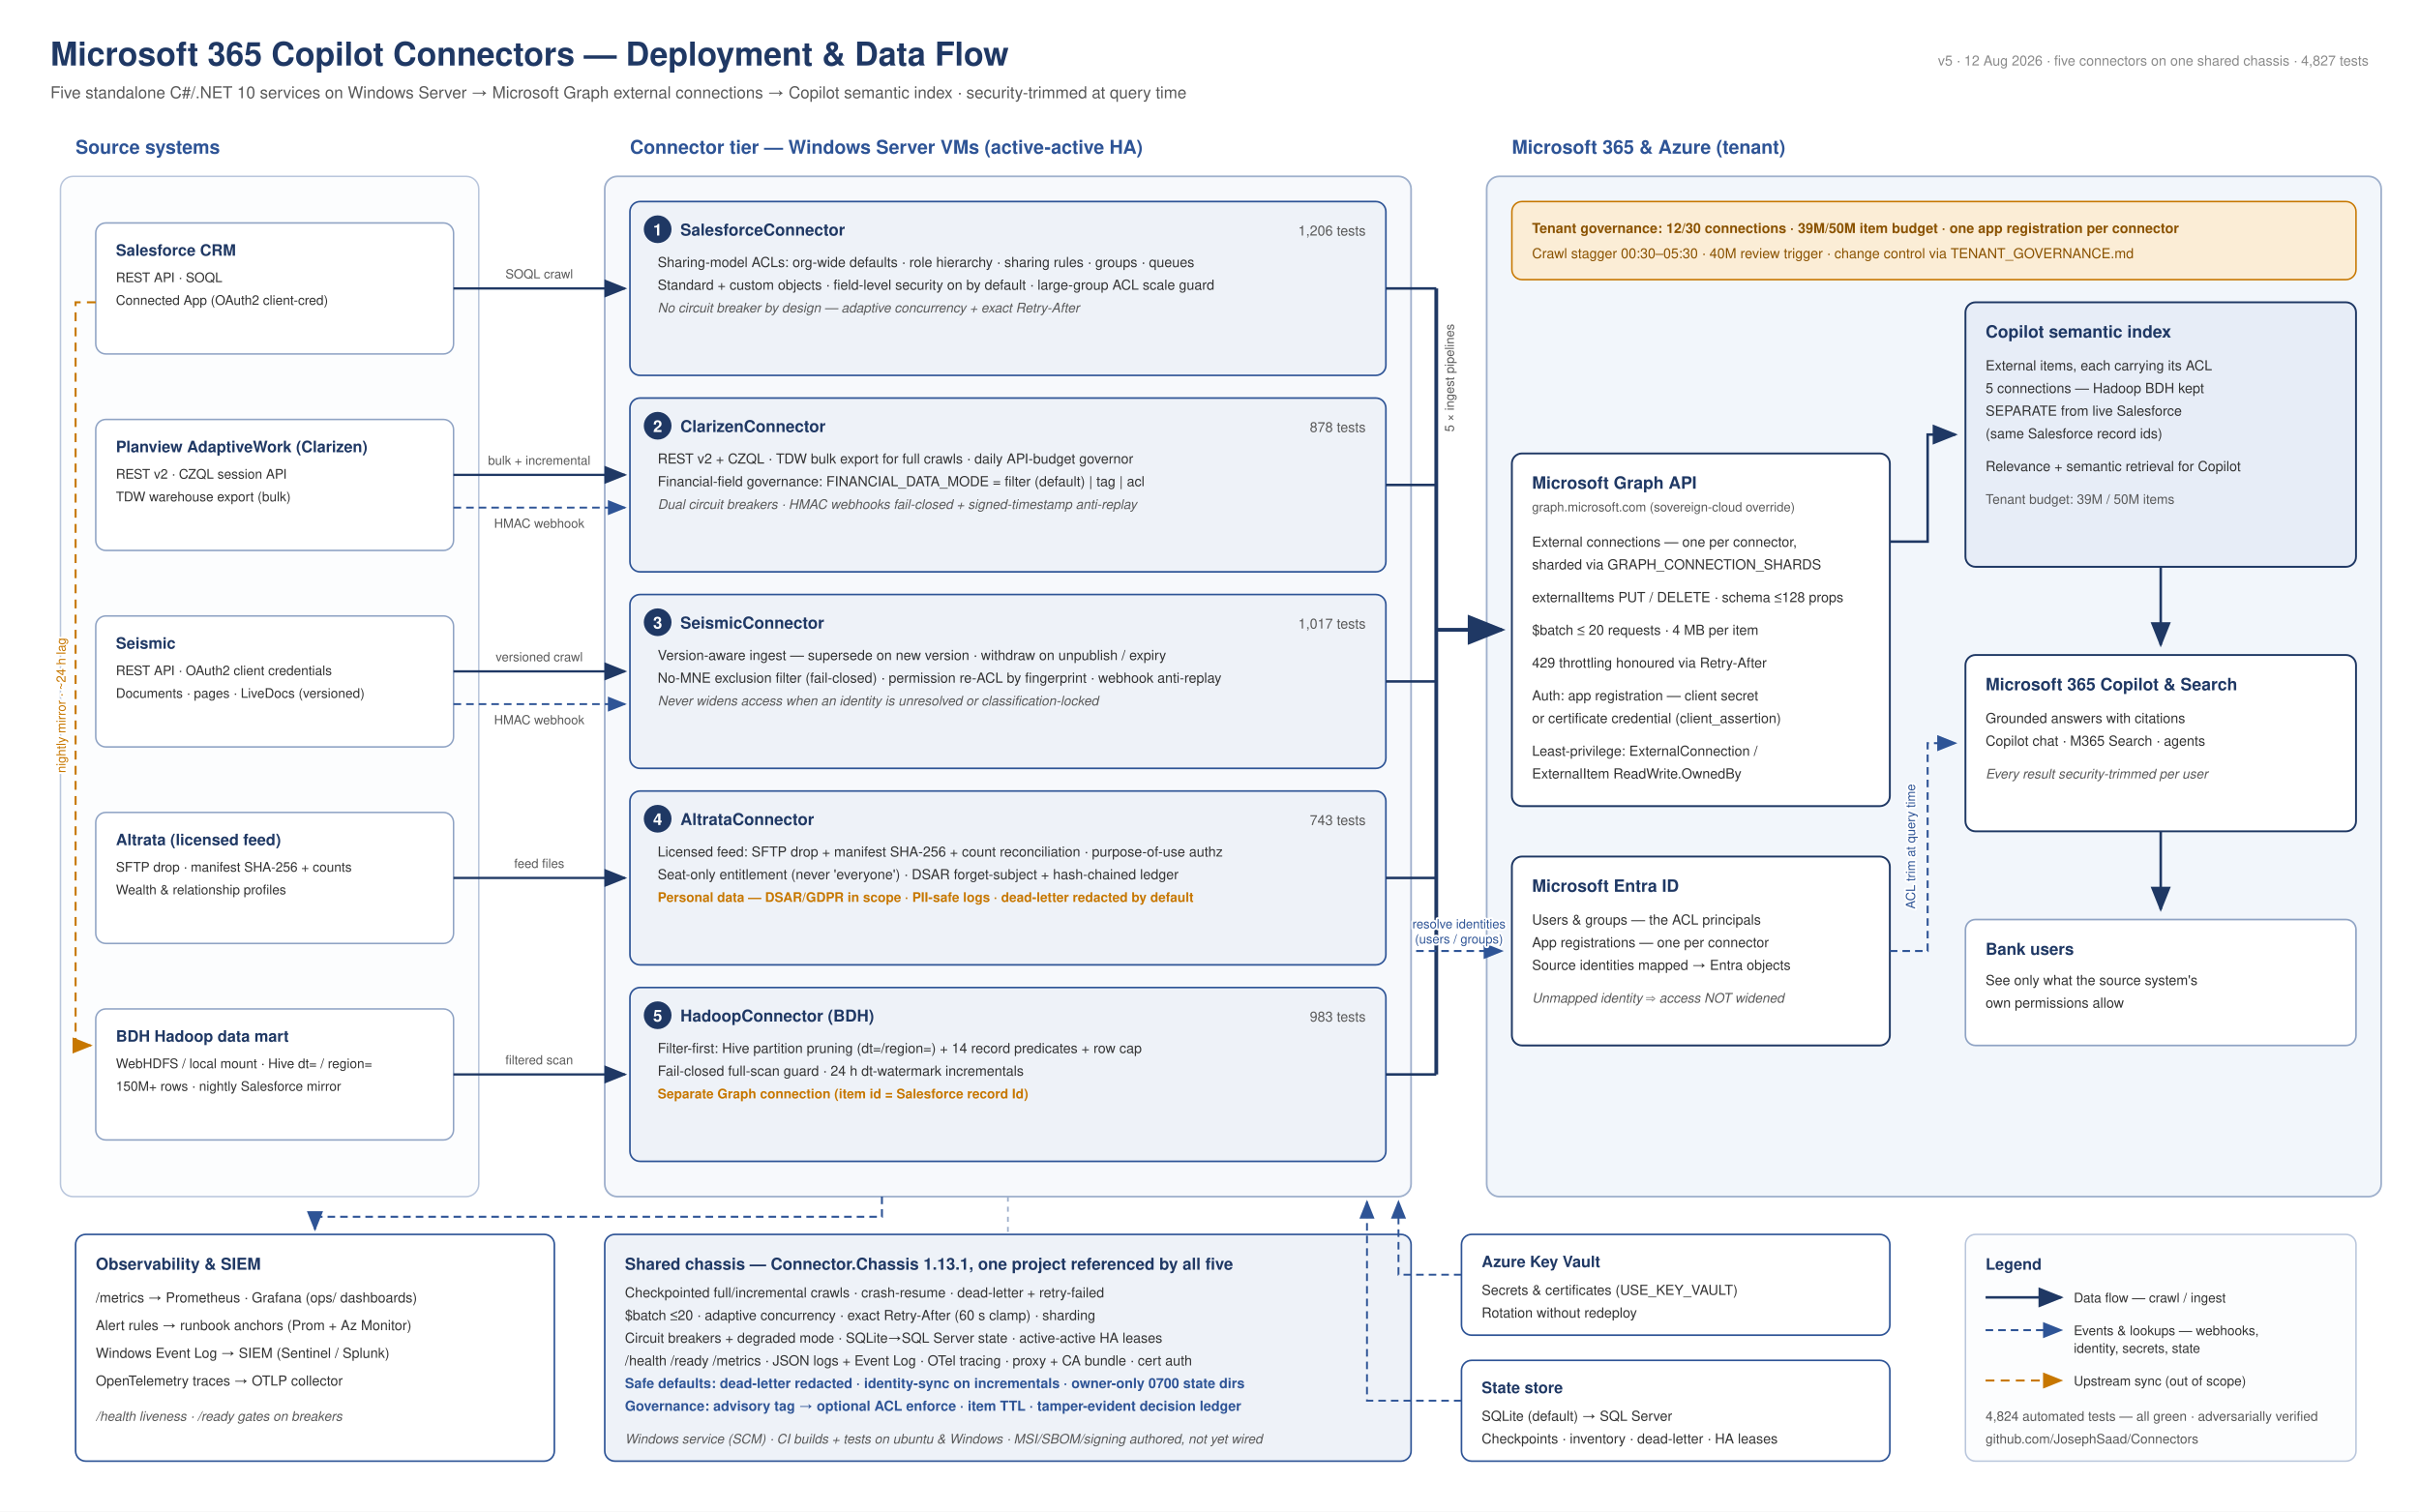
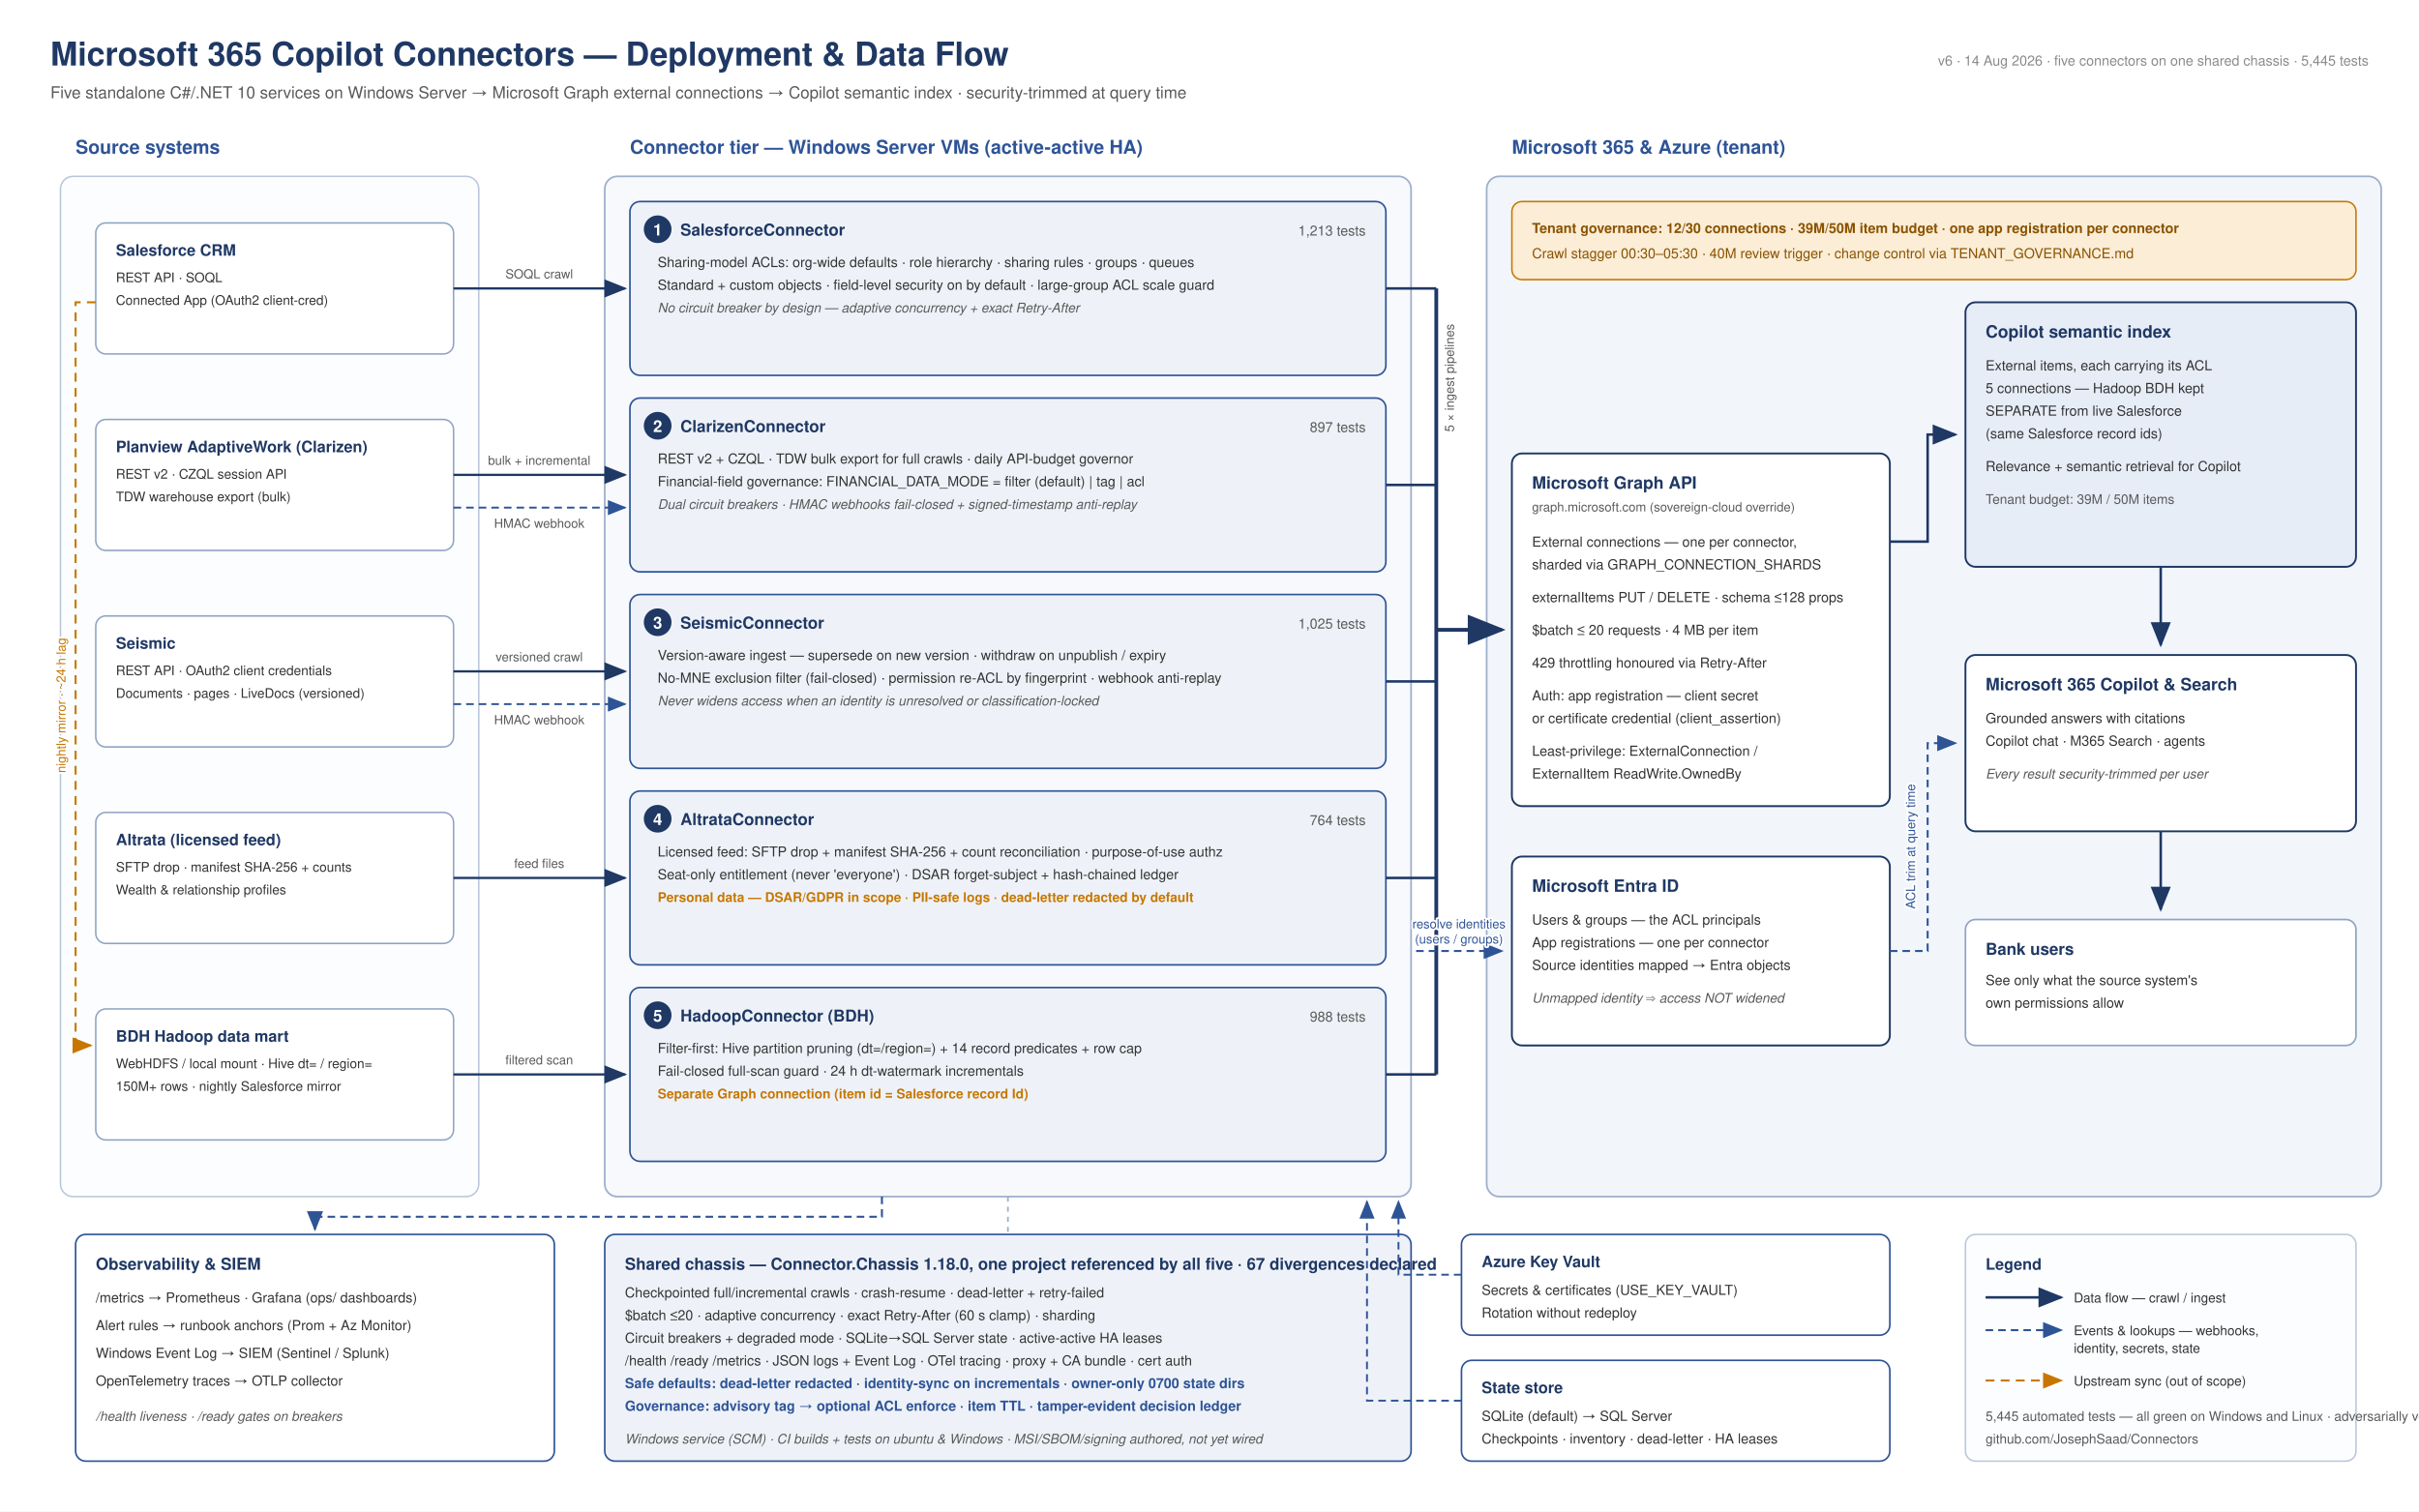
<svg xmlns="http://www.w3.org/2000/svg" width="1920" height="1200" viewBox="0 0 1920 1200" font-family="'Helvetica Neue', Helvetica, Arial, sans-serif">
  <defs>
    <marker id="arr" markerWidth="10" markerHeight="8" refX="9" refY="4" orient="auto">
      <path d="M0,0 L10,4 L0,8 z" fill="#1F3864" />
    </marker>
    <marker id="arrB" markerWidth="10" markerHeight="8" refX="9" refY="4" orient="auto">
      <path d="M0,0 L10,4 L0,8 z" fill="#2E5496" />
    </marker>
    <marker id="arrA" markerWidth="10" markerHeight="8" refX="9" refY="4" orient="auto">
      <path d="M0,0 L10,4 L0,8 z" fill="#C77700" />
    </marker>
    <style>
      .halo { paint-order: stroke; stroke: #ffffff; stroke-width: 3px; stroke-linejoin: round; }
    </style>
  </defs>
  <rect x="0" y="0" width="1920" height="1200" fill="#FFFFFF" />
  <text x="40" y="52" font-size="26" font-weight="bold" fill="#1F3864">Microsoft 365 Copilot Connectors — Deployment &amp; Data Flow</text>
  <text x="40" y="78" font-size="13" fill="#595959">Five standalone C#/.NET 10 services on Windows Server  →  Microsoft Graph external connections  →  Copilot semantic index · security-trimmed at query time</text>
-   <text x="1880" y="52" font-size="11" fill="#8A8A8A" text-anchor="end">v5 · 12 Aug 2026 · five connectors on one shared chassis · 4,827 tests</text>
+   <text x="1880" y="52" font-size="11" fill="#8A8A8A" text-anchor="end">v6 · 14 Aug 2026 · five connectors on one shared chassis · 5,445 tests</text>
  <text x="60" y="122" font-size="15" font-weight="bold" fill="#2E5496">Source systems</text>
  <text x="500" y="122" font-size="15" font-weight="bold" fill="#2E5496">Connector tier — Windows Server VMs (active-active HA)</text>
  <text x="1200" y="122" font-size="15" font-weight="bold" fill="#2E5496">Microsoft 365 &amp; Azure (tenant)</text>
  <rect x="48" y="140" width="332" height="810" rx="10" fill="#FCFDFE" stroke="#B9C6DC" stroke-width="1.2" />
  <rect x="480" y="140" width="640" height="810" rx="10" fill="#F7F9FC" stroke="#9FB0CC" stroke-width="1.4" />
  <rect x="1180" y="140" width="710" height="810" rx="10" fill="#F2F6FB" stroke="#9FB0CC" stroke-width="1.4" />
  <g font-size="10.5" fill="#333333">
    <rect x="76" y="177" width="284" height="104" rx="8" fill="#FFFFFF" stroke="#8FA3C4" stroke-width="1.2" />
    <text x="92" y="203" font-size="12.5" font-weight="bold" fill="#1F3864">Salesforce CRM</text>
    <text x="92" y="224">REST API · SOQL</text>
    <text x="92" y="242">Connected App (OAuth2 client-cred)</text>
    <rect x="76" y="333" width="284" height="104" rx="8" fill="#FFFFFF" stroke="#8FA3C4" stroke-width="1.2" />
    <text x="92" y="359" font-size="12.5" font-weight="bold" fill="#1F3864">Planview AdaptiveWork (Clarizen)</text>
    <text x="92" y="380">REST v2 · CZQL session API</text>
    <text x="92" y="398">TDW warehouse export (bulk)</text>
    <rect x="76" y="489" width="284" height="104" rx="8" fill="#FFFFFF" stroke="#8FA3C4" stroke-width="1.2" />
    <text x="92" y="515" font-size="12.5" font-weight="bold" fill="#1F3864">Seismic</text>
    <text x="92" y="536">REST API · OAuth2 client credentials</text>
    <text x="92" y="554">Documents · pages · LiveDocs (versioned)</text>
    <rect x="76" y="645" width="284" height="104" rx="8" fill="#FFFFFF" stroke="#8FA3C4" stroke-width="1.2" />
    <text x="92" y="671" font-size="12.5" font-weight="bold" fill="#1F3864">Altrata (licensed feed)</text>
    <text x="92" y="692">SFTP drop · manifest SHA-256 + counts</text>
    <text x="92" y="710">Wealth &amp; relationship profiles</text>
    <rect x="76" y="801" width="284" height="104" rx="8" fill="#FFFFFF" stroke="#8FA3C4" stroke-width="1.2" />
    <text x="92" y="827" font-size="12.5" font-weight="bold" fill="#1F3864">BDH Hadoop data mart</text>
    <text x="92" y="848">WebHDFS / local mount · Hive dt= / region=</text>
    <text x="92" y="866">150M+ rows · nightly Salesforce mirror</text>
  </g>
  <path d="M 76 240 H 60 V 830 H 72" fill="none" stroke="#C77700" stroke-width="1.6" stroke-dasharray="7 5" marker-end="url(#arrA)" />
  <text transform="rotate(-90 52 560)" x="52" y="560" font-size="10" fill="#C77700" text-anchor="middle" class="halo">nightly mirror · ~24 h lag</text>
  <g>
    <rect x="500" y="160" width="600" height="138" rx="8" fill="#EEF2F8" stroke="#2E5496" stroke-width="1.3" />
    <circle cx="522" cy="182" r="11" fill="#1F3864" />
    <text x="522" y="187" font-size="13" font-weight="bold" fill="#FFFFFF" text-anchor="middle">1</text>
    <text x="540" y="187" font-size="13" font-weight="bold" fill="#1F3864">SalesforceConnector</text>
-     <text x="1084" y="187" font-size="11" fill="#595959" text-anchor="end">1,206 tests</text>
+     <text x="1084" y="187" font-size="11" fill="#595959" text-anchor="end">1,213 tests</text>
    <text x="522" y="212" font-size="11" fill="#333333">Sharing-model ACLs: org-wide defaults · role hierarchy · sharing rules · groups · queues</text>
    <text x="522" y="230" font-size="11" fill="#333333">Standard + custom objects · field-level security on by default · large-group ACL scale guard</text>
    <text x="522" y="248" font-size="10.5" font-style="italic" fill="#595959">No circuit breaker by design — adaptive concurrency + exact Retry-After</text>
    <rect x="500" y="316" width="600" height="138" rx="8" fill="#EEF2F8" stroke="#2E5496" stroke-width="1.3" />
    <circle cx="522" cy="338" r="11" fill="#1F3864" />
    <text x="522" y="343" font-size="13" font-weight="bold" fill="#FFFFFF" text-anchor="middle">2</text>
    <text x="540" y="343" font-size="13" font-weight="bold" fill="#1F3864">ClarizenConnector</text>
-     <text x="1084" y="343" font-size="11" fill="#595959" text-anchor="end">878 tests</text>
+     <text x="1084" y="343" font-size="11" fill="#595959" text-anchor="end">897 tests</text>
    <text x="522" y="368" font-size="11" fill="#333333">REST v2 + CZQL · TDW bulk export for full crawls · daily API-budget governor</text>
    <text x="522" y="386" font-size="11" fill="#333333">Financial-field governance: FINANCIAL_DATA_MODE = filter (default) | tag | acl</text>
    <text x="522" y="404" font-size="10.5" font-style="italic" fill="#595959">Dual circuit breakers · HMAC webhooks fail-closed + signed-timestamp anti-replay</text>
    <rect x="500" y="472" width="600" height="138" rx="8" fill="#EEF2F8" stroke="#2E5496" stroke-width="1.3" />
    <circle cx="522" cy="494" r="11" fill="#1F3864" />
    <text x="522" y="499" font-size="13" font-weight="bold" fill="#FFFFFF" text-anchor="middle">3</text>
    <text x="540" y="499" font-size="13" font-weight="bold" fill="#1F3864">SeismicConnector</text>
-     <text x="1084" y="499" font-size="11" fill="#595959" text-anchor="end">1,017 tests</text>
+     <text x="1084" y="499" font-size="11" fill="#595959" text-anchor="end">1,025 tests</text>
    <text x="522" y="524" font-size="11" fill="#333333">Version-aware ingest — supersede on new version · withdraw on unpublish / expiry</text>
    <text x="522" y="542" font-size="11" fill="#333333">No-MNE exclusion filter (fail-closed) · permission re-ACL by fingerprint · webhook anti-replay</text>
    <text x="522" y="560" font-size="10.5" font-style="italic" fill="#595959">Never widens access when an identity is unresolved or classification-locked</text>
    <rect x="500" y="628" width="600" height="138" rx="8" fill="#EEF2F8" stroke="#2E5496" stroke-width="1.3" />
    <circle cx="522" cy="650" r="11" fill="#1F3864" />
    <text x="522" y="655" font-size="13" font-weight="bold" fill="#FFFFFF" text-anchor="middle">4</text>
    <text x="540" y="655" font-size="13" font-weight="bold" fill="#1F3864">AltrataConnector</text>
-     <text x="1084" y="655" font-size="11" fill="#595959" text-anchor="end">743 tests</text>
+     <text x="1084" y="655" font-size="11" fill="#595959" text-anchor="end">764 tests</text>
    <text x="522" y="680" font-size="11" fill="#333333">Licensed feed: SFTP drop + manifest SHA-256 + count reconciliation · purpose-of-use authz</text>
    <text x="522" y="698" font-size="11" fill="#333333">Seat-only entitlement (never 'everyone') · DSAR forget-subject + hash-chained ledger</text>
    <text x="522" y="716" font-size="10.5" font-weight="bold" fill="#C77700">Personal data — DSAR/GDPR in scope · PII-safe logs · dead-letter redacted by default</text>
    <rect x="500" y="784" width="600" height="138" rx="8" fill="#EEF2F8" stroke="#2E5496" stroke-width="1.3" />
    <circle cx="522" cy="806" r="11" fill="#1F3864" />
    <text x="522" y="811" font-size="13" font-weight="bold" fill="#FFFFFF" text-anchor="middle">5</text>
    <text x="540" y="811" font-size="13" font-weight="bold" fill="#1F3864">HadoopConnector (BDH)</text>
-     <text x="1084" y="811" font-size="11" fill="#595959" text-anchor="end">983 tests</text>
+     <text x="1084" y="811" font-size="11" fill="#595959" text-anchor="end">988 tests</text>
    <text x="522" y="836" font-size="11" fill="#333333">Filter-first: Hive partition pruning (dt=/region=) + 14 record predicates + row cap</text>
    <text x="522" y="854" font-size="11" fill="#333333">Fail-closed full-scan guard · 24 h dt-watermark incrementals</text>
    <text x="522" y="872" font-size="10.5" font-weight="bold" fill="#C77700">Separate Graph connection (item id = Salesforce record Id)</text>
  </g>
  <g font-size="10" fill="#595959">
    <line x1="360" y1="229" x2="496" y2="229" stroke="#1F3864" stroke-width="1.8" marker-end="url(#arr)" />
    <text x="428" y="221" text-anchor="middle" class="halo">SOQL crawl</text>
    <line x1="360" y1="377" x2="496" y2="377" stroke="#1F3864" stroke-width="1.8" marker-end="url(#arr)" />
    <text x="428" y="369" text-anchor="middle" class="halo">bulk + incremental</text>
    <line x1="360" y1="403" x2="496" y2="403" stroke="#2E5496" stroke-width="1.5" stroke-dasharray="6 4" marker-end="url(#arrB)" />
    <text x="428" y="419" text-anchor="middle" class="halo">HMAC webhook</text>
    <line x1="360" y1="533" x2="496" y2="533" stroke="#1F3864" stroke-width="1.8" marker-end="url(#arr)" />
    <text x="428" y="525" text-anchor="middle" class="halo">versioned crawl</text>
    <line x1="360" y1="559" x2="496" y2="559" stroke="#2E5496" stroke-width="1.5" stroke-dasharray="6 4" marker-end="url(#arrB)" />
    <text x="428" y="575" text-anchor="middle" class="halo">HMAC webhook</text>
    <line x1="360" y1="697" x2="496" y2="697" stroke="#1F3864" stroke-width="1.8" marker-end="url(#arr)" />
    <text x="428" y="689" text-anchor="middle" class="halo">feed files</text>
    <line x1="360" y1="853" x2="496" y2="853" stroke="#1F3864" stroke-width="1.8" marker-end="url(#arr)" />
    <text x="428" y="845" text-anchor="middle" class="halo">filtered scan</text>
  </g>
  <g stroke="#1F3864">
    <line x1="1100" y1="229" x2="1140" y2="229" stroke-width="2" />
    <line x1="1100" y1="385" x2="1140" y2="385" stroke-width="2" />
    <line x1="1100" y1="541" x2="1140" y2="541" stroke-width="2" />
    <line x1="1100" y1="697" x2="1140" y2="697" stroke-width="2" />
    <line x1="1100" y1="853" x2="1140" y2="853" stroke-width="2" />
    <line x1="1140" y1="229" x2="1140" y2="853" stroke-width="3" />
    <line x1="1140" y1="500" x2="1192" y2="500" stroke-width="3" marker-end="url(#arr)" />
  </g>
  <text transform="rotate(-90 1154 300)" x="1154" y="300" font-size="10" fill="#595959" text-anchor="middle" class="halo">5 × ingest pipelines</text>
  <rect x="1200" y="160" width="670" height="62" rx="8" fill="#FBEDD6" stroke="#C77700" stroke-width="1.2" />
  <text x="1216" y="185" font-size="11" font-weight="bold" fill="#8A5200">Tenant governance:  12/30 connections · 39M/50M item budget · one app registration per connector</text>
  <text x="1216" y="205" font-size="11" fill="#8A5200">Crawl stagger 00:30–05:30 · 40M review trigger · change control via TENANT_GOVERNANCE.md</text>
  <rect x="1200" y="360" width="300" height="280" rx="8" fill="#FFFFFF" stroke="#1F3864" stroke-width="1.5" />
  <text x="1216" y="388" font-size="13.5" font-weight="bold" fill="#1F3864">Microsoft Graph API</text>
  <text x="1216" y="406" font-size="10" fill="#595959">graph.microsoft.com (sovereign-cloud override)</text>
  <g font-size="11" fill="#333333">
    <text x="1216" y="434">External connections — one per connector,</text>
    <text x="1216" y="452">sharded via GRAPH_CONNECTION_SHARDS</text>
    <text x="1216" y="478">externalItems PUT / DELETE · schema ≤128 props</text>
    <text x="1216" y="504">$batch ≤ 20 requests · 4 MB per item</text>
    <text x="1216" y="530">429 throttling honoured via Retry-After</text>
    <text x="1216" y="556">Auth: app registration — client secret</text>
    <text x="1216" y="574">or certificate credential (client_assertion)</text>
    <text x="1216" y="600">Least-privilege: ExternalConnection / </text>
    <text x="1216" y="618">ExternalItem ReadWrite.OwnedBy</text>
  </g>
  <rect x="1200" y="680" width="300" height="150" rx="8" fill="#FFFFFF" stroke="#1F3864" stroke-width="1.5" />
  <text x="1216" y="708" font-size="13.5" font-weight="bold" fill="#1F3864">Microsoft Entra ID</text>
  <g font-size="11" fill="#333333">
    <text x="1216" y="734">Users &amp; groups — the ACL principals</text>
    <text x="1216" y="752">App registrations — one per connector</text>
    <text x="1216" y="770">Source identities mapped → Entra objects</text>
    <text x="1216" y="796" font-size="10.5" font-style="italic" fill="#595959">Unmapped identity ⇒ access NOT widened</text>
  </g>
  <rect x="1560" y="240" width="310" height="210" rx="8" fill="#E7EDF7" stroke="#1F3864" stroke-width="1.5" />
  <text x="1576" y="268" font-size="13.5" font-weight="bold" fill="#1F3864">Copilot semantic index</text>
  <g font-size="11" fill="#333333">
    <text x="1576" y="294">External items, each carrying its ACL</text>
    <text x="1576" y="312">5 connections — Hadoop BDH kept</text>
    <text x="1576" y="330">SEPARATE from live Salesforce</text>
    <text x="1576" y="348">(same Salesforce record ids)</text>
    <text x="1576" y="374">Relevance + semantic retrieval for Copilot</text>
    <text x="1576" y="400" font-size="10.5" fill="#595959">Tenant budget: 39M / 50M items</text>
  </g>
  <rect x="1560" y="520" width="310" height="140" rx="8" fill="#FFFFFF" stroke="#1F3864" stroke-width="1.5" />
  <text x="1576" y="548" font-size="13.5" font-weight="bold" fill="#1F3864">Microsoft 365 Copilot &amp; Search</text>
  <g font-size="11" fill="#333333">
    <text x="1576" y="574">Grounded answers with citations</text>
    <text x="1576" y="592">Copilot chat · M365 Search · agents</text>
    <text x="1576" y="618" font-size="10.5" font-style="italic" fill="#595959">Every result security-trimmed per user</text>
  </g>
  <rect x="1560" y="730" width="310" height="100" rx="8" fill="#FFFFFF" stroke="#8FA3C4" stroke-width="1.3" />
  <text x="1576" y="758" font-size="13" font-weight="bold" fill="#1F3864">Bank users</text>
  <text x="1576" y="782" font-size="11" fill="#333333">See only what the source system's</text>
  <text x="1576" y="800" font-size="11" fill="#333333">own permissions allow</text>
  <path d="M 1500 430 H 1530 V 345 H 1552" fill="none" stroke="#1F3864" stroke-width="2" marker-end="url(#arr)" />
  <line x1="1715" y1="450" x2="1715" y2="512" stroke="#1F3864" stroke-width="2" marker-end="url(#arr)" />
  <line x1="1715" y1="660" x2="1715" y2="722" stroke="#1F3864" stroke-width="2" marker-end="url(#arr)" />
  <path d="M 1500 755 H 1530 V 590 H 1552" fill="none" stroke="#2E5496" stroke-width="1.6" stroke-dasharray="6 4" marker-end="url(#arrB)" />
  <text transform="rotate(-90 1520 672)" x="1520" y="672" font-size="10" fill="#2E5496" text-anchor="middle" class="halo">ACL trim at query time</text>
  <path d="M 1124 755 H 1192" fill="none" stroke="#2E5496" stroke-width="1.6" stroke-dasharray="6 4" marker-end="url(#arrB)" />
  <text x="1158" y="737" font-size="10" fill="#2E5496" text-anchor="middle" class="halo">resolve identities</text>
  <text x="1158" y="749" font-size="10" fill="#2E5496" text-anchor="middle" class="halo">(users / groups)</text>
  <rect x="60" y="980" width="380" height="180" rx="8" fill="#FFFFFF" stroke="#2E5496" stroke-width="1.3" />
  <text x="76" y="1008" font-size="13" font-weight="bold" fill="#1F3864">Observability &amp; SIEM</text>
  <g font-size="11" fill="#333333">
    <text x="76" y="1034">/metrics → Prometheus · Grafana (ops/ dashboards)</text>
    <text x="76" y="1056">Alert rules → runbook anchors (Prom + Az Monitor)</text>
    <text x="76" y="1078">Windows Event Log → SIEM (Sentinel / Splunk)</text>
    <text x="76" y="1100">OpenTelemetry traces → OTLP collector</text>
    <text x="76" y="1128" font-size="10.5" font-style="italic" fill="#595959">/health liveness · /ready gates on breakers</text>
  </g>
  <path d="M 700 950 V 966 H 250 V 976" fill="none" stroke="#2E5496" stroke-width="1.6" stroke-dasharray="6 4" marker-end="url(#arrB)" />
  <rect x="480" y="980" width="640" height="180" rx="8" fill="#EEF2F8" stroke="#2E5496" stroke-width="1.3" />
-   <text x="496" y="1008" font-size="13" font-weight="bold" fill="#1F3864">Shared chassis — Connector.Chassis 1.13.1, one project referenced by all five</text>
+   <text x="496" y="1008" font-size="13" font-weight="bold" fill="#1F3864">Shared chassis — Connector.Chassis 1.18.0, one project referenced by all five · 67 divergences declared</text>
  <g font-size="11" fill="#333333">
    <text x="496" y="1030">Checkpointed full/incremental crawls · crash-resume · dead-letter + retry-failed</text>
    <text x="496" y="1048">$batch ≤20 · adaptive concurrency · exact Retry-After (60 s clamp) · sharding</text>
    <text x="496" y="1066">Circuit breakers + degraded mode · SQLite→SQL Server state · active-active HA leases</text>
    <text x="496" y="1084">/health /ready /metrics · JSON logs + Event Log · OTel tracing · proxy + CA bundle · cert auth</text>
    <text x="496" y="1102" font-weight="bold" fill="#2E5496">Safe defaults: dead-letter redacted · identity-sync on incrementals · owner-only 0700 state dirs</text>
    <text x="496" y="1120" font-weight="bold" fill="#2E5496">Governance: advisory tag → optional ACL enforce · item TTL · tamper-evident decision ledger</text>
    <text x="496" y="1146" font-size="10.5" font-style="italic" fill="#595959">Windows service (SCM) · CI builds + tests on ubuntu &amp; Windows · MSI/SBOM/signing authored, not yet wired</text>
  </g>
  <line x1="800" y1="950" x2="800" y2="980" stroke="#9FB0CC" stroke-width="1.4" stroke-dasharray="4 4" />
  <rect x="1160" y="980" width="340" height="80" rx="8" fill="#FFFFFF" stroke="#2E5496" stroke-width="1.3" />
  <text x="1176" y="1006" font-size="12.5" font-weight="bold" fill="#1F3864">Azure Key Vault</text>
  <text x="1176" y="1028" font-size="11" fill="#333333">Secrets &amp; certificates (USE_KEY_VAULT)</text>
  <text x="1176" y="1046" font-size="11" fill="#333333">Rotation without redeploy</text>
  <path d="M 1160 1012 H 1110 V 954" fill="none" stroke="#2E5496" stroke-width="1.5" stroke-dasharray="6 4" marker-end="url(#arrB)" />
  <rect x="1160" y="1080" width="340" height="80" rx="8" fill="#FFFFFF" stroke="#2E5496" stroke-width="1.3" />
  <text x="1176" y="1106" font-size="12.5" font-weight="bold" fill="#1F3864">State store</text>
  <text x="1176" y="1128" font-size="11" fill="#333333">SQLite (default) → SQL Server</text>
  <text x="1176" y="1146" font-size="11" fill="#333333">Checkpoints · inventory · dead-letter · HA leases</text>
  <path d="M 1160 1112 H 1085 V 954" fill="none" stroke="#2E5496" stroke-width="1.5" stroke-dasharray="6 4" marker-end="url(#arrB)" />
  <rect x="1560" y="980" width="310" height="180" rx="8" fill="#FCFDFE" stroke="#B9C6DC" stroke-width="1.2" />
  <text x="1576" y="1008" font-size="12.5" font-weight="bold" fill="#1F3864">Legend</text>
  <line x1="1576" y1="1030" x2="1636" y2="1030" stroke="#1F3864" stroke-width="2" marker-end="url(#arr)" />
  <text x="1646" y="1034" font-size="10.5" fill="#333333">Data flow — crawl / ingest</text>
  <line x1="1576" y1="1056" x2="1636" y2="1056" stroke="#2E5496" stroke-width="1.6" stroke-dasharray="6 4" marker-end="url(#arrB)" />
  <text x="1646" y="1060" font-size="10.5" fill="#333333">Events &amp; lookups — webhooks,</text>
  <text x="1646" y="1074" font-size="10.5" fill="#333333">identity, secrets, state</text>
  <line x1="1576" y1="1096" x2="1636" y2="1096" stroke="#C77700" stroke-width="1.6" stroke-dasharray="7 5" marker-end="url(#arrA)" />
  <text x="1646" y="1100" font-size="10.5" fill="#333333">Upstream sync (out of scope)</text>
-   <text x="1576" y="1128" font-size="10.5" fill="#595959">4,824 automated tests — all green · adversarially verified</text>
+   <text x="1576" y="1128" font-size="10.5" fill="#595959">5,445 automated tests — all green on Windows and Linux · adversarially verified</text>
  <text x="1576" y="1146" font-size="10.5" fill="#595959">github.com/JosephSaad/Connectors</text>
</svg>
